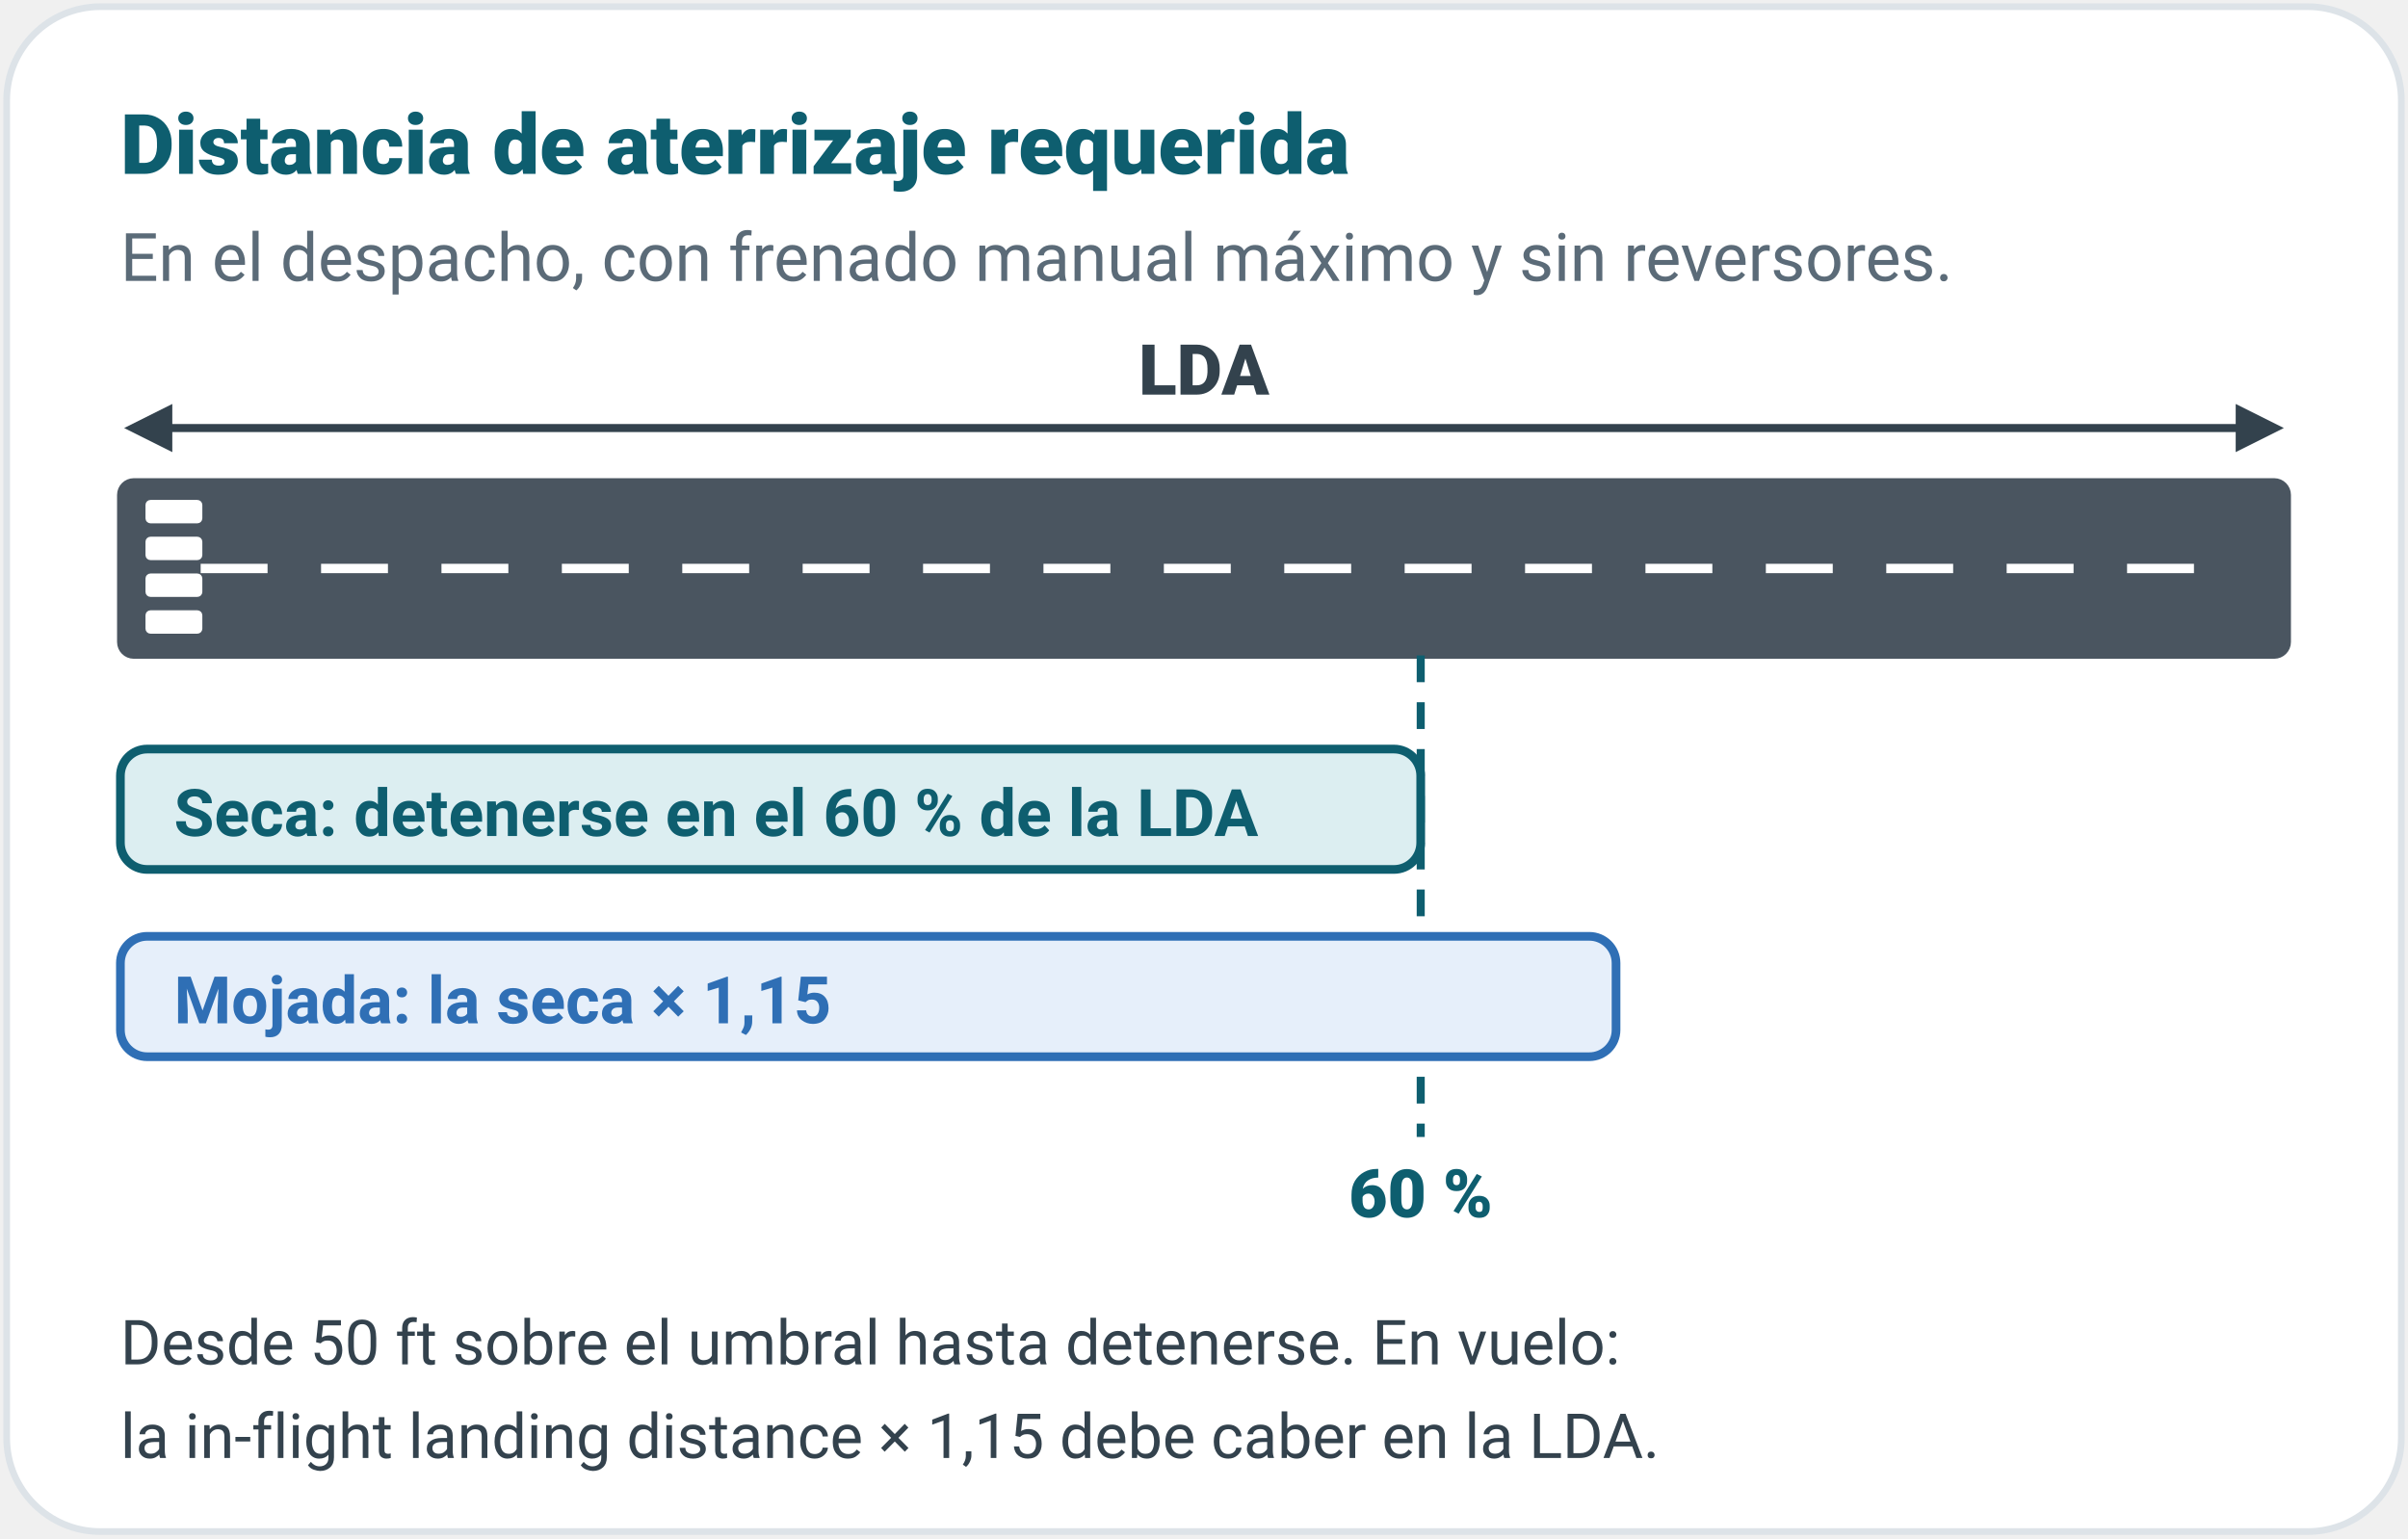
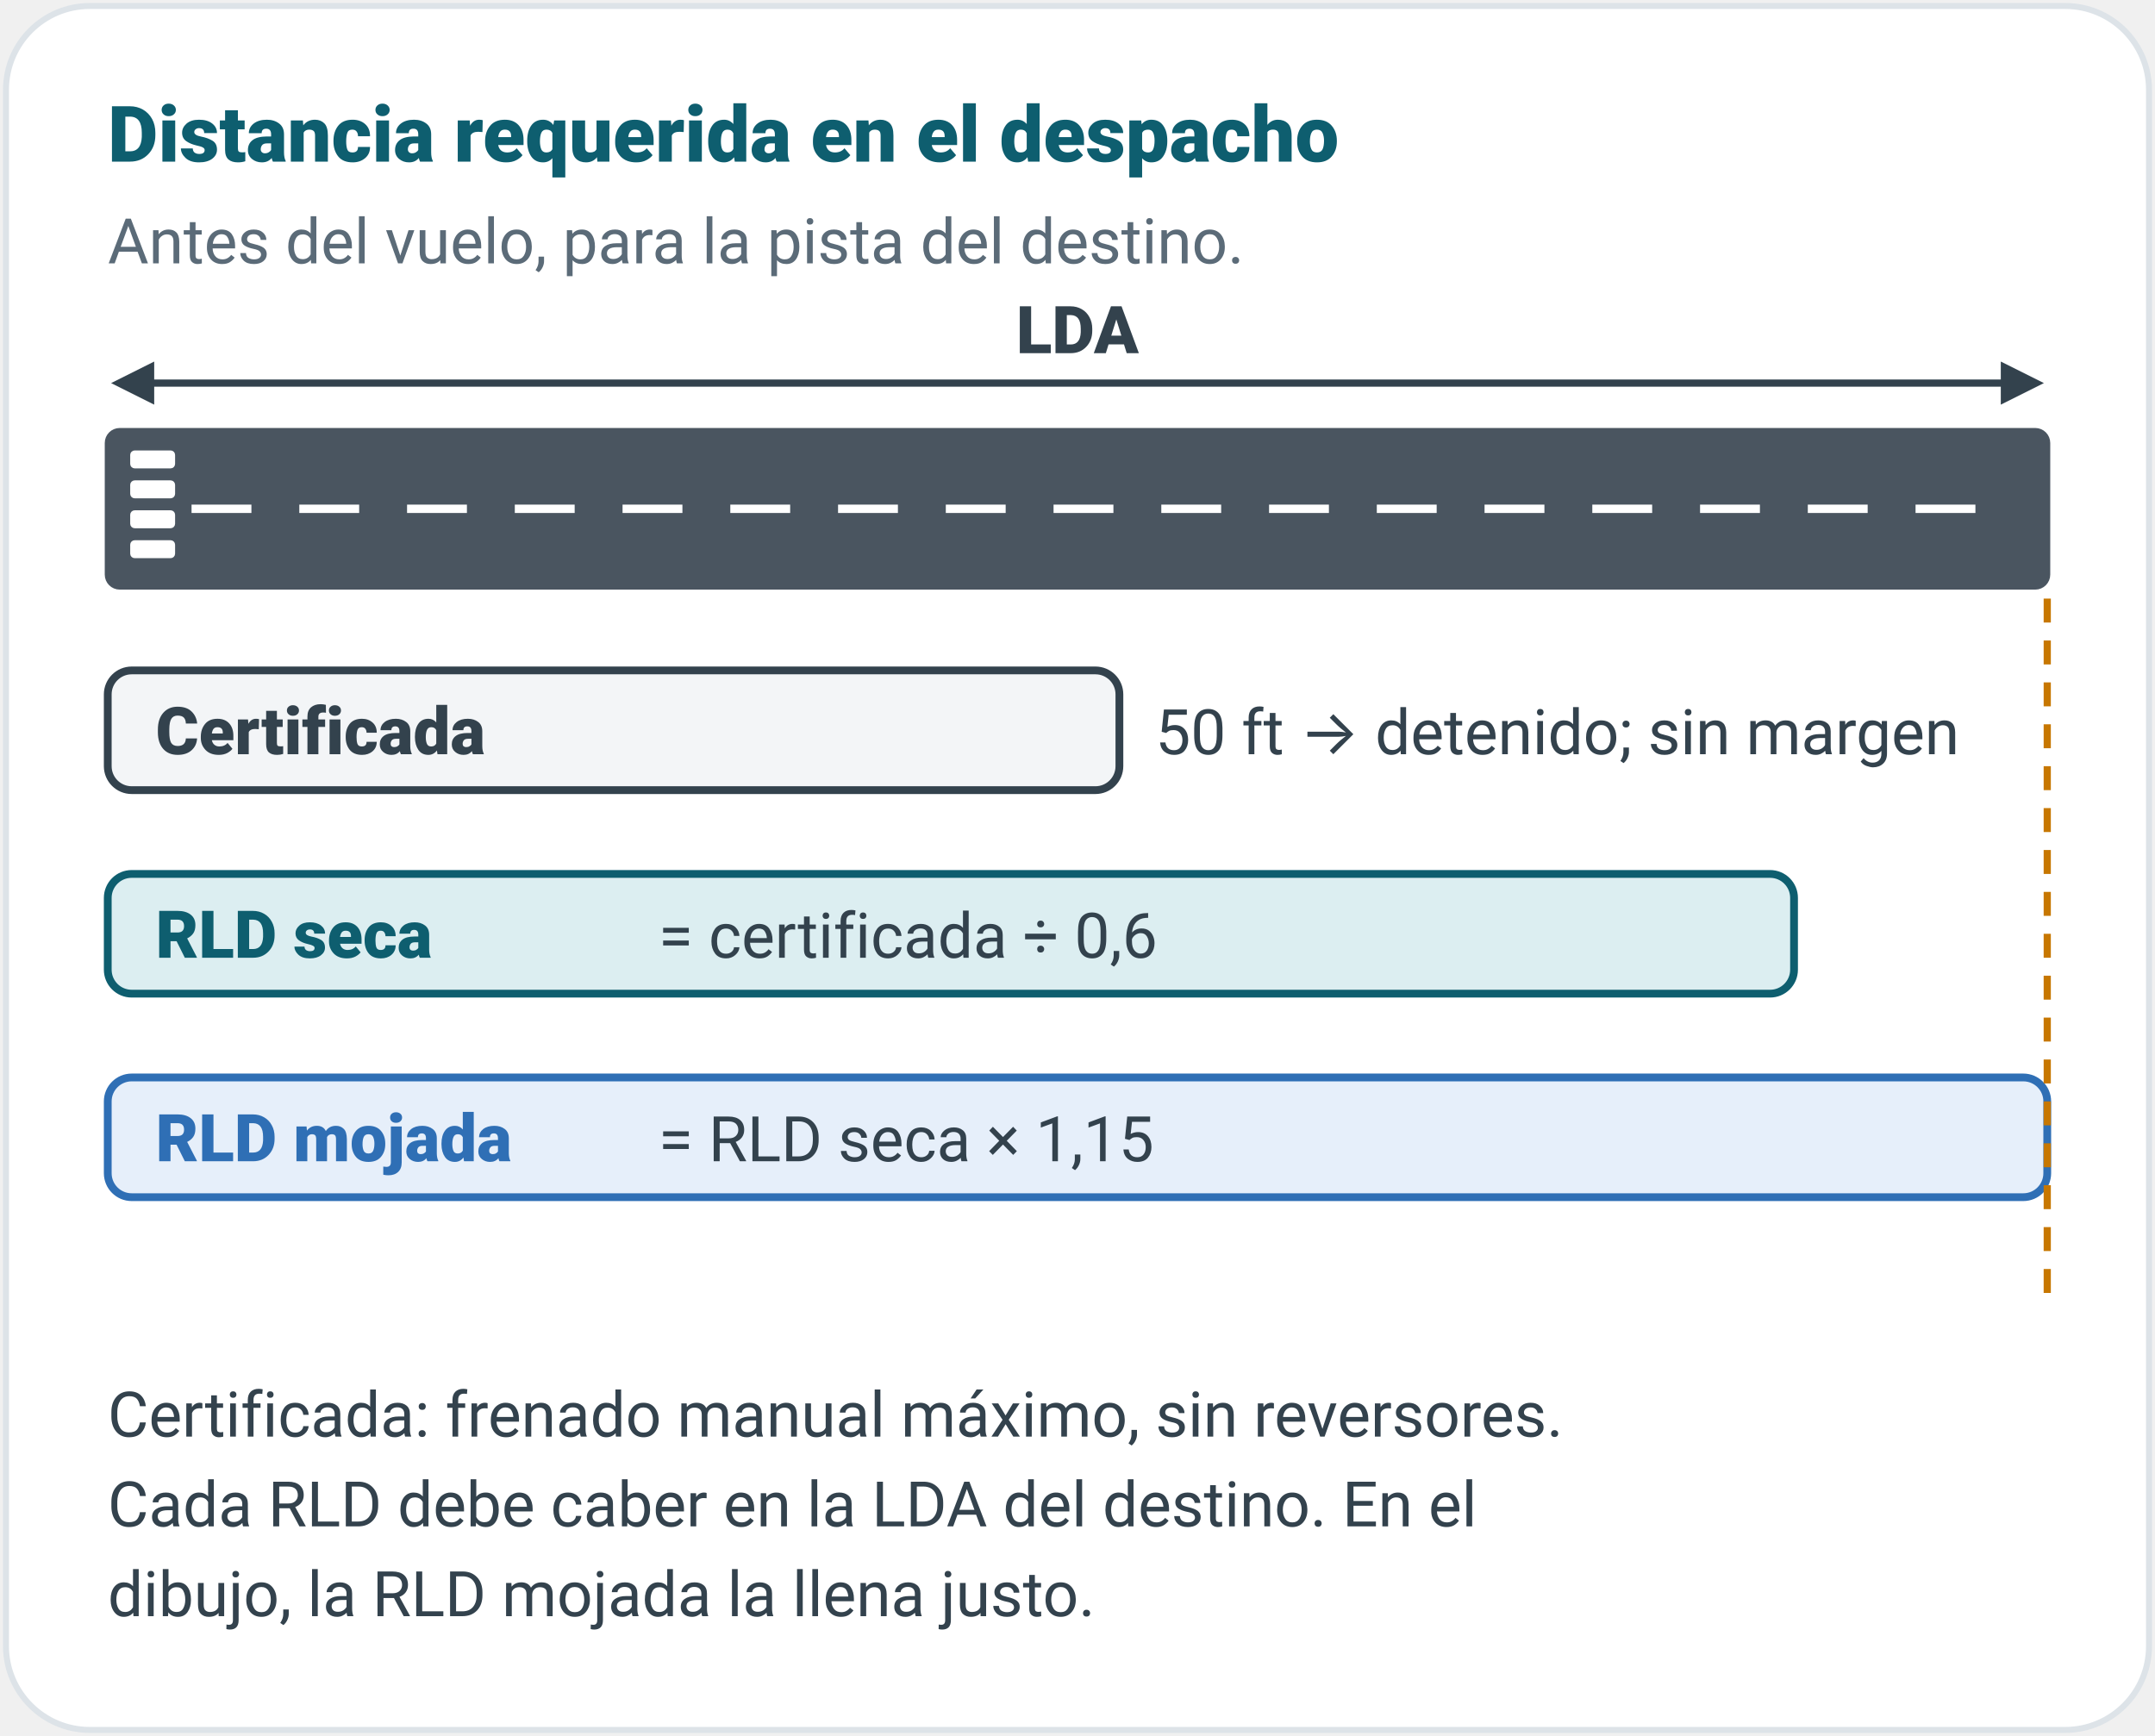
- <svg xmlns="http://www.w3.org/2000/svg" viewBox="0 0 360 230" font-family="system-ui, -apple-system, 'Segoe UI', Roboto, sans-serif" role="img" aria-labelledby="t d">
-   <rect x="1" y="1" width="358" height="228" rx="14" fill="#FFFFFF" stroke="#DDE3E8" />
+ <svg xmlns="http://www.w3.org/2000/svg" viewBox="0 0 360 290" font-family="system-ui, -apple-system, 'Segoe UI', Roboto, sans-serif" role="img" aria-labelledby="t d">
+   <rect x="1" y="1" width="358" height="288" rx="14" fill="#FFFFFF" stroke="#DDE3E8" />
  <defs>
    <marker id="a33424D" viewBox="0 0 10 10" refX="8" refY="5" markerWidth="6" markerHeight="6" orient="auto">
      <path d="M0 0 L10 5 L0 10 z" fill="#33424D" />
    </marker>
    <marker id="b33424D" viewBox="0 0 10 10" refX="2" refY="5" markerWidth="6" markerHeight="6" orient="auto">
      <path d="M10 0 L0 5 L10 10 z" fill="#33424D" />
    </marker>
  </defs>
-   <text x="18" y="26" font-size="12.5" font-weight="800" fill="#0E5E6F">Distancia de aterrizaje requerida</text>
-   <text x="18" y="42" font-size="10" fill="#5B6B78">En el despacho, con frenado manual máximo y sin reversores.</text>
+   <text x="18" y="27" font-size="13" font-weight="800" fill="#0E5E6F">Distancia requerida en el despacho</text>
+   <text x="18" y="44" font-size="10.5" fill="#5B6B78">Antes del vuelo, para la pista del destino.</text>
  <line x1="20" y1="64" x2="340" y2="64" stroke="#33424D" stroke-width="1.2" marker-end="url(#a33424D)" marker-start="url(#b33424D)" />
-   <text x="180" y="59" text-anchor="middle" font-size="10.5" font-weight="800" fill="#33424D" stroke="#FFFFFF" stroke-width="3" paint-order="stroke">LDA</text>
+   <text x="180" y="59" text-anchor="middle" font-size="11" font-weight="800" fill="#33424D" stroke="#FFFFFF" stroke-width="3" paint-order="stroke">LDA</text>
  <rect x="18" y="72" width="324" height="26" rx="2" fill="#4A5560" stroke="#4A5560" stroke-width="1" />
-   <line x1="30" y1="85" x2="332" y2="85" stroke="#FFFFFF" stroke-width="1.4" stroke-dasharray="10 8" />
-   <rect x="22" y="75" width="8" height="3" rx="0.5" fill="#FFFFFF" stroke="#FFFFFF" stroke-width="0.5" />
-   <rect x="22" y="80.5" width="8" height="3" rx="0.5" fill="#FFFFFF" stroke="#FFFFFF" stroke-width="0.5" />
-   <rect x="22" y="86" width="8" height="3" rx="0.5" fill="#FFFFFF" stroke="#FFFFFF" stroke-width="0.5" />
-   <rect x="22" y="91.5" width="8" height="3" rx="0.5" fill="#FFFFFF" stroke="#FFFFFF" stroke-width="0.5" />
-   <line x1="212.4" y1="98" x2="212.4" y2="170" stroke="#0E5E6F" stroke-width="1.2" stroke-dasharray="4 3" />
-   <text x="212.4" y="182" text-anchor="middle" font-size="10" font-weight="800" fill="#0E5E6F">60 %</text>
-   <rect x="18" y="112" width="194.4" height="18" rx="4" fill="#DCEEF1" stroke="#0E5E6F" stroke-width="1.3" />
-   <text x="26" y="125" font-size="9.8" font-weight="700" fill="#0E5E6F">Seca: detenerse en el 60 % de la LDA</text>
-   <rect x="18" y="140" width="223.6" height="18" rx="4" fill="#E6EFFA" stroke="#2F6FB5" stroke-width="1.3" />
-   <text x="26" y="153" font-size="9.8" font-weight="700" fill="#2F6FB5">Mojada: la seca × 1,15</text>
-   <text x="18" y="204" font-size="9.3" fill="#33424D">Desde 50 ft sobre el umbral hasta detenerse. En vuelo:</text>
-   <text x="18" y="218" font-size="9.3" fill="#33424D">la in-flight landing distance × 1,15 debe caber en la LDA.</text>
+   <line x1="32" y1="85" x2="334" y2="85" stroke="#FFFFFF" stroke-width="1.4" stroke-dasharray="10 8" />
+   <rect x="22" y="75.5" width="7" height="2.5" rx="0.5" fill="#FFFFFF" stroke="#FFFFFF" stroke-width="0.5" />
+   <rect x="22" y="80.5" width="7" height="2.5" rx="0.5" fill="#FFFFFF" stroke="#FFFFFF" stroke-width="0.5" />
+   <rect x="22" y="85.5" width="7" height="2.5" rx="0.5" fill="#FFFFFF" stroke="#FFFFFF" stroke-width="0.5" />
+   <rect x="22" y="90.5" width="7" height="2.5" rx="0.5" fill="#FFFFFF" stroke="#FFFFFF" stroke-width="0.5" />
+   <rect x="18" y="112" width="169" height="20" rx="4" fill="#F3F5F7" stroke="#33424D" stroke-width="1.3" />
+   <text x="26" y="126" font-size="11" font-weight="800" fill="#33424D">Certificada</text>
+   <text x="193" y="126" font-size="10.5" fill="#33424D">50 ft → detenido; sin margen</text>
+   <rect x="18" y="146" width="281.7" height="20" rx="4" fill="#DCEEF1" stroke="#0E5E6F" stroke-width="1.3" />
+   <text x="26" y="160" font-size="11" font-weight="800" fill="#0E5E6F">RLD seca</text>
+   <text x="110" y="160" font-size="10.5" fill="#33424D">= certificada ÷ 0,6</text>
+   <rect x="18" y="180" width="324" height="20" rx="4" fill="#E6EFFA" stroke="#2F6FB5" stroke-width="1.3" />
+   <text x="26" y="194" font-size="11" font-weight="800" fill="#2F6FB5">RLD mojada</text>
+   <text x="110" y="194" font-size="10.5" fill="#33424D">= RLD seca × 1,15</text>
+   <line x1="342" y1="100" x2="342" y2="216" stroke="#C77700" stroke-width="1.2" stroke-dasharray="4 3" />
+   <text x="18" y="240" font-size="10.5" fill="#33424D">Certificada: frenado manual máximo, sin reversores.</text>
+   <text x="18" y="255" font-size="10.5" fill="#33424D">Cada RLD debe caber en la LDA del destino. En el</text>
+   <text x="18" y="270" font-size="10.5" fill="#33424D">dibujo, la RLD mojada la llena justo.</text>
</svg>
